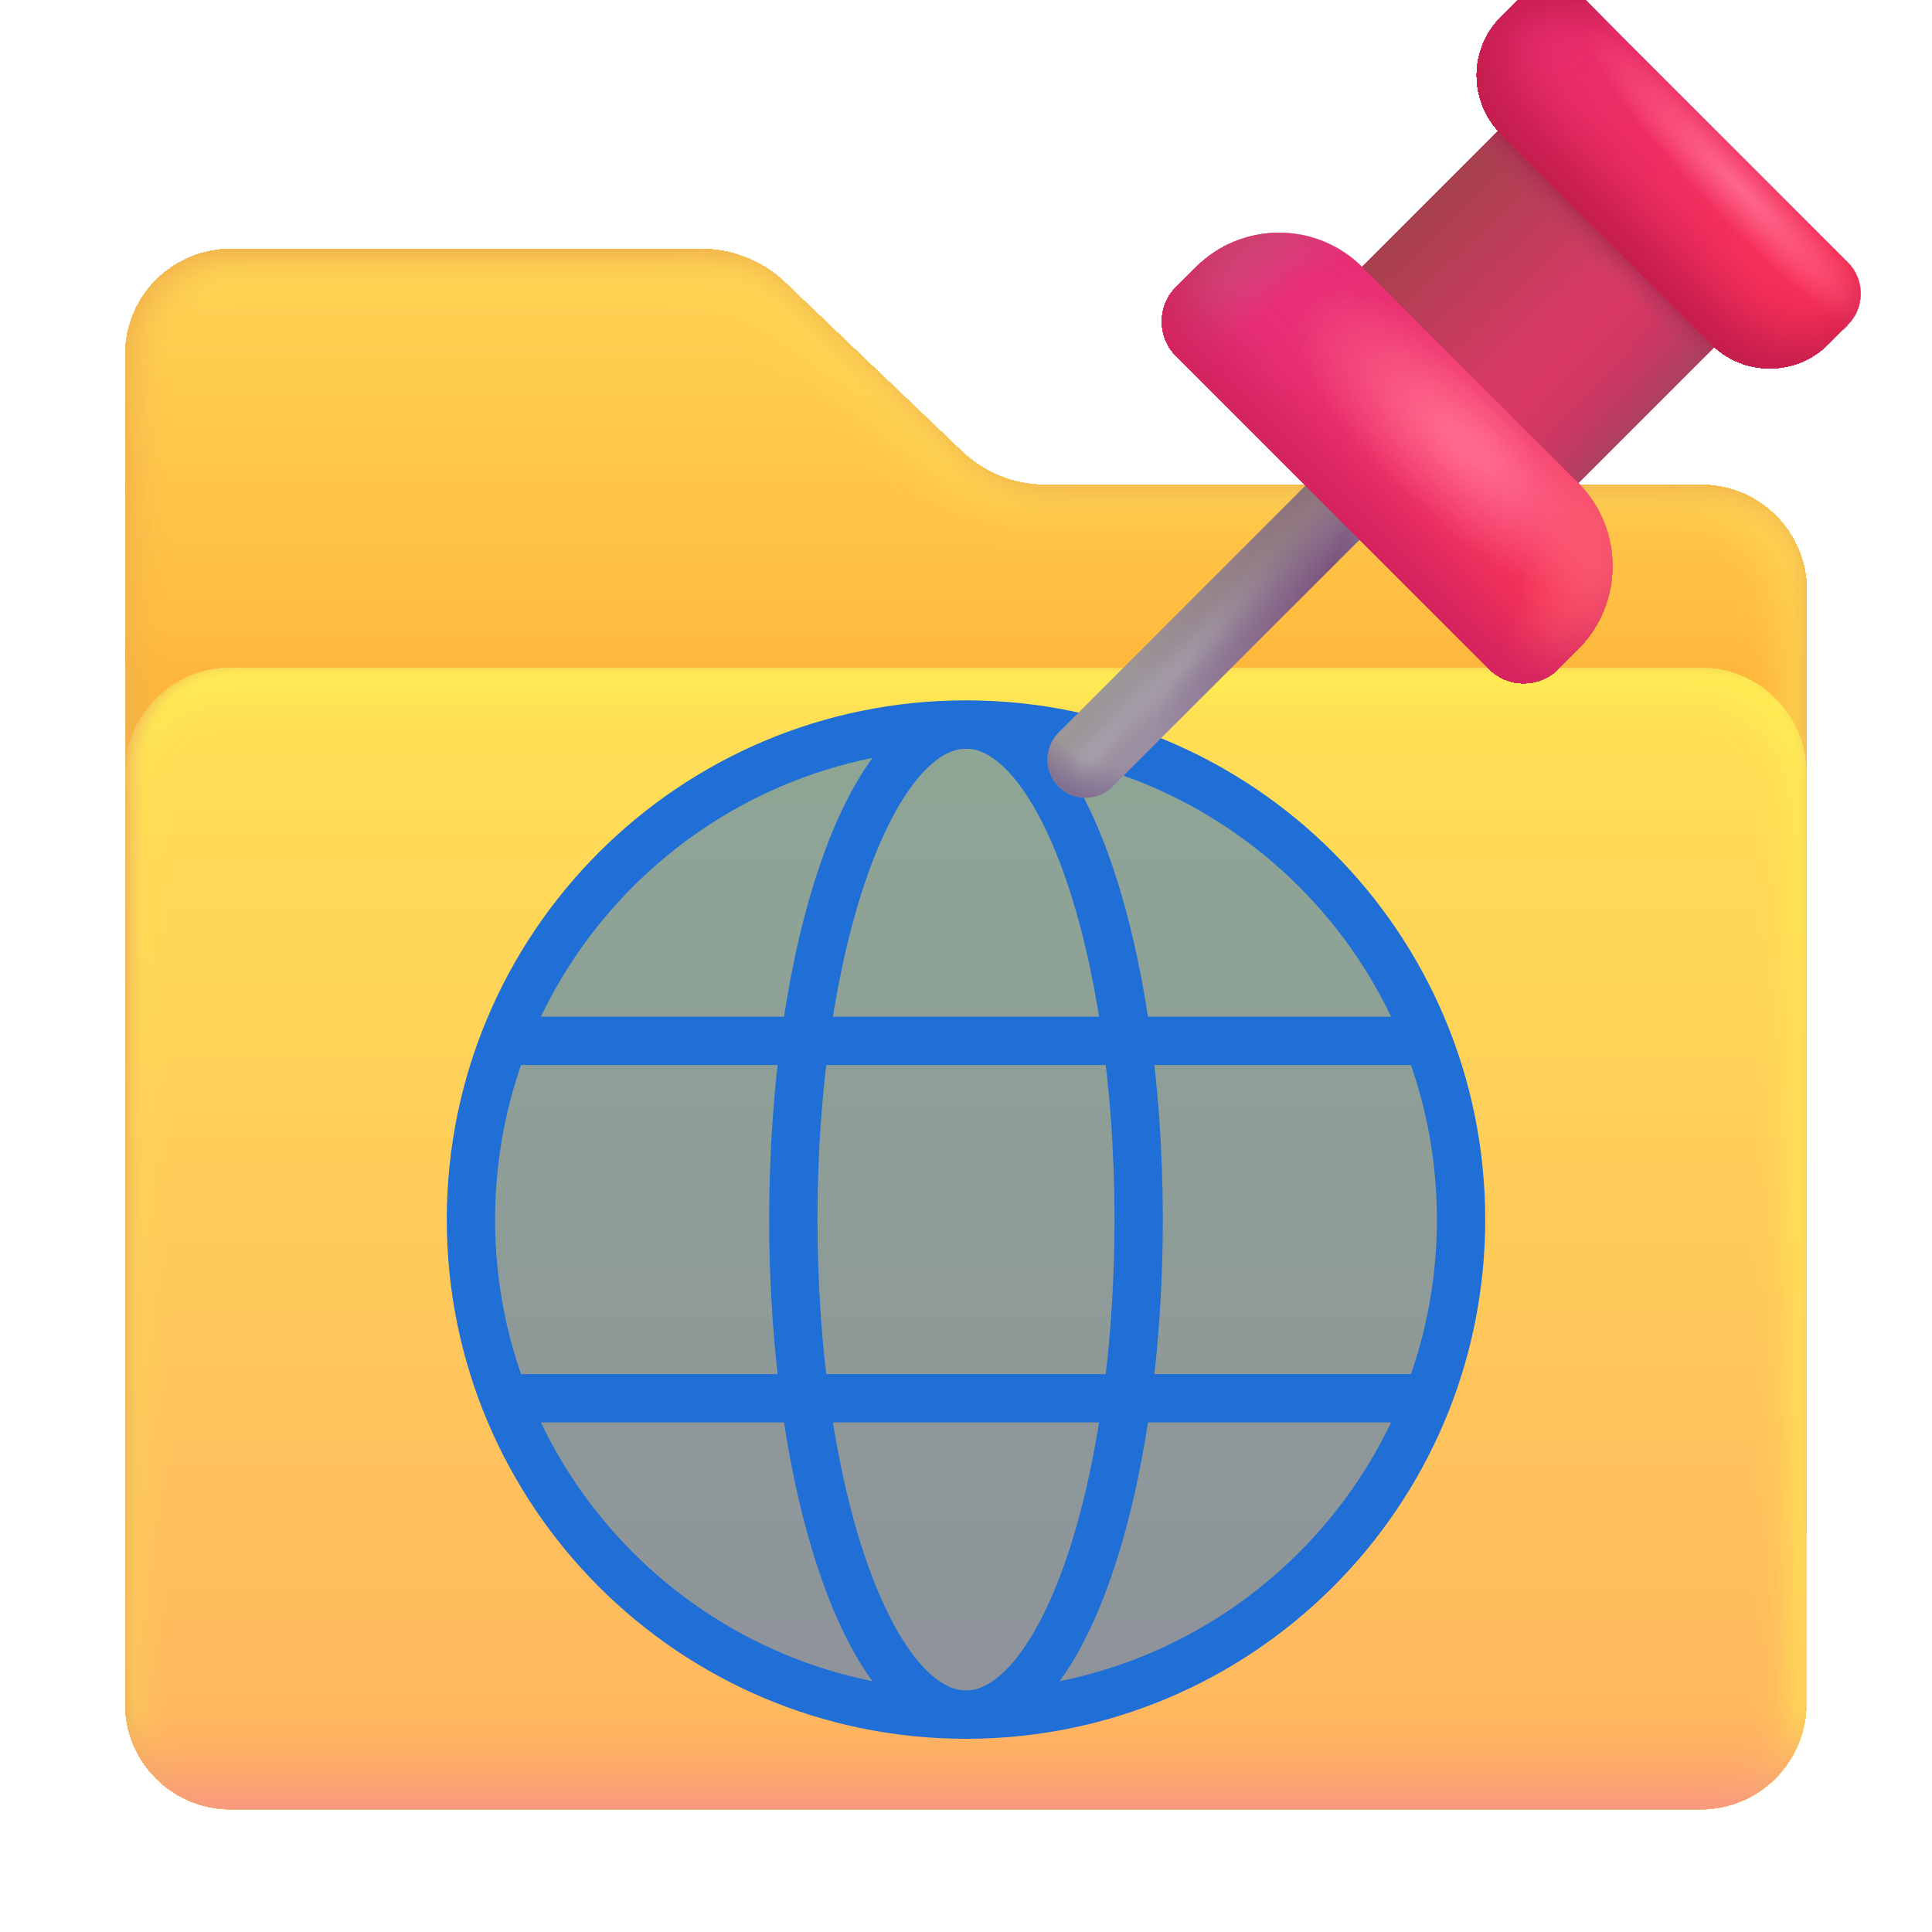
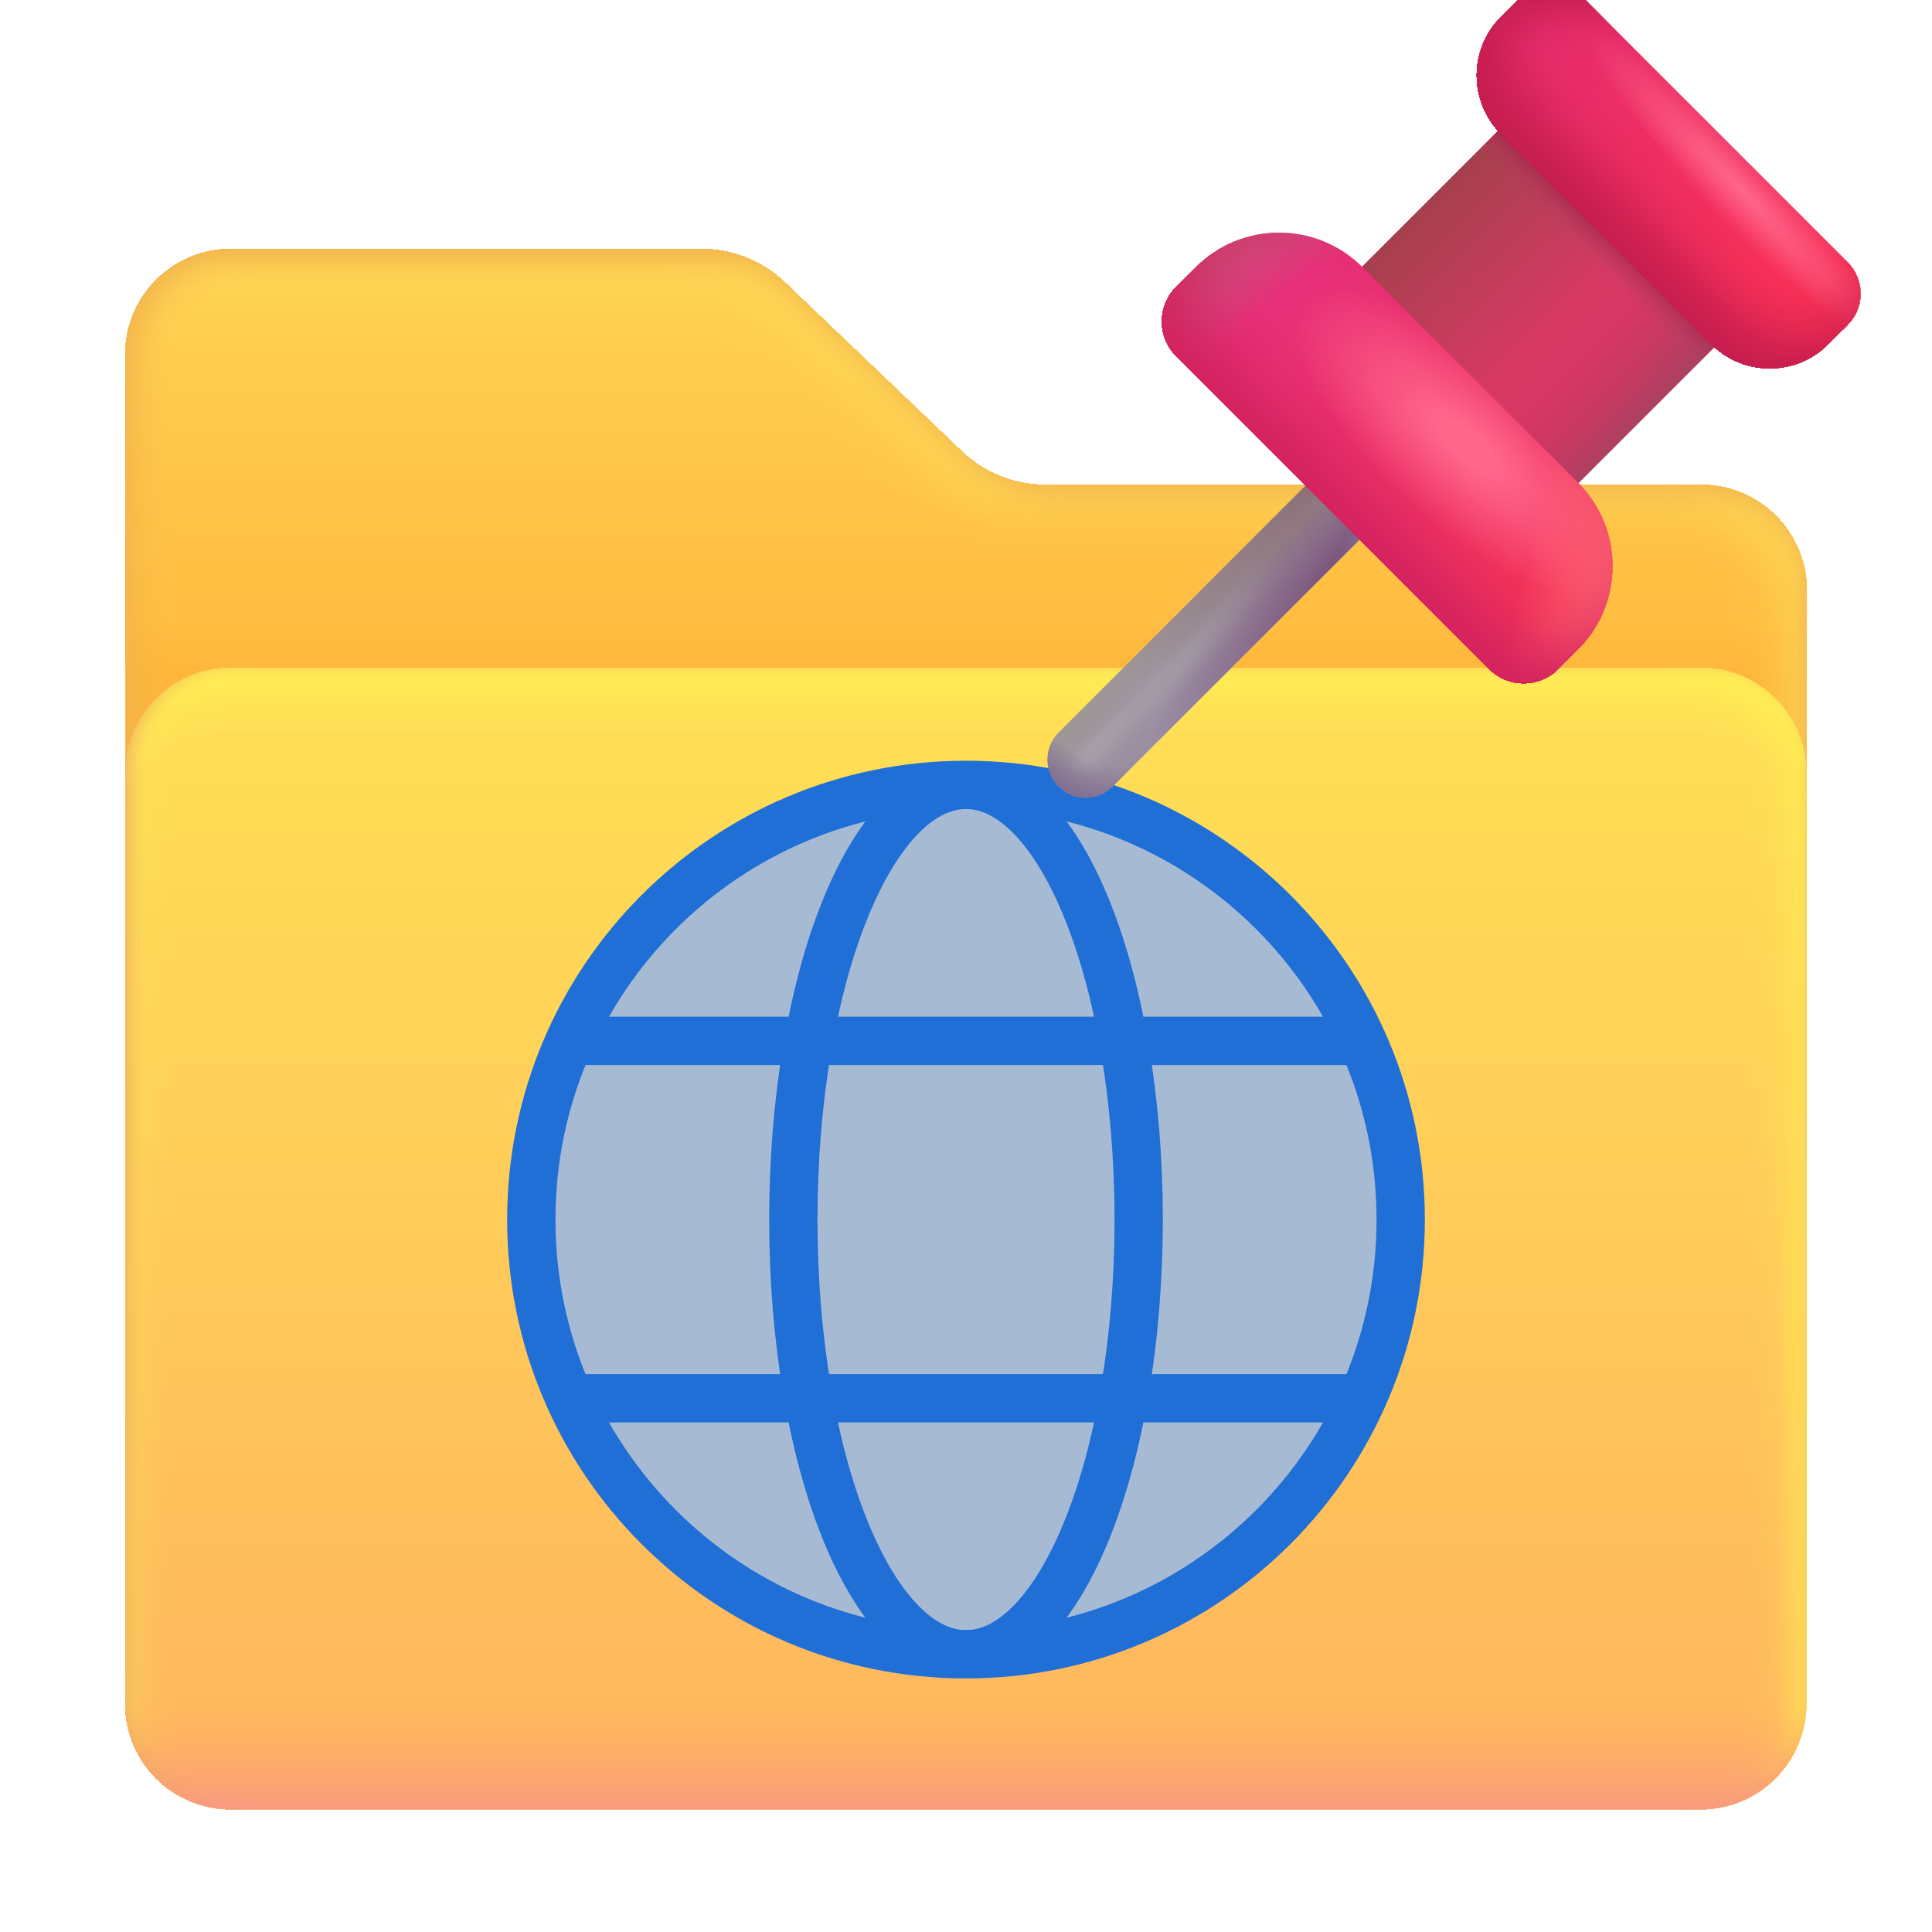
<svg xmlns="http://www.w3.org/2000/svg" viewBox="0 0 16 16" width="16" height="16">
  <svg x="0" y="0" width="16" height="16" viewBox="0 0 32 32">
    <g filter="url(#filter0_ii_18_22534)">
      <path d="M3.824 4.125C2.858 4.125 2.074 4.909 2.074 5.875V10.938C2.074 10.994 2.077 11.05 2.082 11.105V25.188C2.082 26.154 2.866 26.938 3.832 26.938H28.176C29.142 26.938 29.926 26.154 29.926 25.188V9.781C29.926 8.815 29.142 8.031 28.176 8.031H17.311C16.797 8.031 16.302 7.833 15.93 7.478L12.998 4.678C12.626 4.323 12.131 4.125 11.617 4.125H3.824Z" fill="url(#paint0_linear_18_22534)" />
      <path d="M3.824 4.125C2.858 4.125 2.074 4.909 2.074 5.875V10.938C2.074 10.994 2.077 11.05 2.082 11.105V25.188C2.082 26.154 2.866 26.938 3.832 26.938H28.176C29.142 26.938 29.926 26.154 29.926 25.188V9.781C29.926 8.815 29.142 8.031 28.176 8.031H17.311C16.797 8.031 16.302 7.833 15.93 7.478L12.998 4.678C12.626 4.323 12.131 4.125 11.617 4.125H3.824Z" fill="url(#paint1_linear_18_22534)" />
    </g>
    <g filter="url(#filter1_ii_18_22534)">
      <rect x="2.074" y="11.062" width="27.844" height="18.906" rx="1.75" fill="url(#paint2_linear_18_22534)" />
    </g>
    <rect x="2.074" y="11.062" width="27.844" height="18.906" rx="1.75" fill="url(#paint3_linear_18_22534)" />
    <defs>
      <filter id="filter0_ii_18_22534" x="1.774" y="4.125" width="28.252" height="23.113" filterUnits="userSpaceOnUse" color-interpolation-filters="sRGB">
        <feFlood flood-opacity="0" result="BackgroundImageFix" />
        <feBlend mode="normal" in="SourceGraphic" in2="BackgroundImageFix" result="shape" />
        <feColorMatrix in="SourceAlpha" type="matrix" values="0 0 0 0 0 0 0 0 0 0 0 0 0 0 0 0 0 0 127 0" result="hardAlpha" />
        <feOffset dx="-0.3" dy="0.3" />
        <feGaussianBlur stdDeviation="0.375" />
        <feComposite in2="hardAlpha" operator="arithmetic" k2="-1" k3="1" />
        <feColorMatrix type="matrix" values="0 0 0 0 1 0 0 0 0 0.863 0 0 0 0 0.337 0 0 0 1 0" />
        <feBlend mode="normal" in2="shape" result="effect1_innerShadow_18_22534" />
        <feColorMatrix in="SourceAlpha" type="matrix" values="0 0 0 0 0 0 0 0 0 0 0 0 0 0 0 0 0 0 127 0" result="hardAlpha" />
        <feOffset dx="0.1" dy="0.1" />
        <feGaussianBlur stdDeviation="0.3" />
        <feComposite in2="hardAlpha" operator="arithmetic" k2="-1" k3="1" />
        <feColorMatrix type="matrix" values="0 0 0 0 0.937 0 0 0 0 0.675 0 0 0 0 0.294 0 0 0 1 0" />
        <feBlend mode="normal" in2="effect1_innerShadow_18_22534" result="effect2_innerShadow_18_22534" />
      </filter>
      <filter id="filter1_ii_18_22534" x="1.974" y="10.963" width="28.044" height="19.306" filterUnits="userSpaceOnUse" color-interpolation-filters="sRGB">
        <feFlood flood-opacity="0" result="BackgroundImageFix" />
        <feBlend mode="normal" in="SourceGraphic" in2="BackgroundImageFix" result="shape" />
        <feColorMatrix in="SourceAlpha" type="matrix" values="0 0 0 0 0 0 0 0 0 0 0 0 0 0 0 0 0 0 127 0" result="hardAlpha" />
        <feOffset dx="-0.1" dy="0.3" />
        <feGaussianBlur stdDeviation="0.375" />
        <feComposite in2="hardAlpha" operator="arithmetic" k2="-1" k3="1" />
        <feColorMatrix type="matrix" values="0 0 0 0 1 0 0 0 0 0.949 0 0 0 0 0.325 0 0 0 1 0" />
        <feBlend mode="normal" in2="shape" result="effect1_innerShadow_18_22534" />
        <feColorMatrix in="SourceAlpha" type="matrix" values="0 0 0 0 0 0 0 0 0 0 0 0 0 0 0 0 0 0 127 0" result="hardAlpha" />
        <feOffset dx="0.1" dy="-0.1" />
        <feGaussianBlur stdDeviation="0.15" />
        <feComposite in2="hardAlpha" operator="arithmetic" k2="-1" k3="1" />
        <feColorMatrix type="matrix" values="0 0 0 0 0.941 0 0 0 0 0.69 0 0 0 0 0.365 0 0 0 1 0" />
        <feBlend mode="normal" in2="effect1_innerShadow_18_22534" result="effect2_innerShadow_18_22534" />
      </filter>
      <linearGradient id="paint0_linear_18_22534" x1="16" y1="4.75" x2="16" y2="11.75" gradientUnits="userSpaceOnUse">
        <stop stop-color="#FFD152" />
        <stop offset="1" stop-color="#FFB83D" />
      </linearGradient>
      <linearGradient id="paint1_linear_18_22534" x1="16.747" y1="11.316" x2="16.747" y2="10.343" gradientUnits="userSpaceOnUse">
        <stop stop-color="#FEB63B" />
        <stop offset="1" stop-color="#FEB63B" stop-opacity="0" />
      </linearGradient>
      <linearGradient id="paint2_linear_18_22534" x1="15.996" y1="11.062" x2="15.996" y2="29.969" gradientUnits="userSpaceOnUse">
        <stop stop-color="#FFE155" />
        <stop offset="1" stop-color="#FFB45F" />
      </linearGradient>
      <linearGradient id="paint3_linear_18_22534" x1="19.882" y1="30.183" x2="19.882" y2="28.246" gradientUnits="userSpaceOnUse">
        <stop stop-color="#F9928A" />
        <stop offset="1" stop-color="#FFAD5F" stop-opacity="0" />
      </linearGradient>
    </defs>
  </svg>
  <g transform="translate(8,10.1)">
    <clipPath id="gc">
-       <circle r="4.1" />
+       <circle r="3.6" />
    </clipPath>
-     <circle r="4.1" fill="#1f6fd6" fill-opacity="0.5" stroke="#1f6fd6" stroke-width="0.4" />
+     <circle r="3.6" fill="#a6bad4" fill-opacity="1" stroke="#1f6fd6" stroke-width="0.4" />
    <g clip-path="url(#gc)" fill="none" stroke="#1f6fd6" stroke-width="0.4">
-       <ellipse rx="1.43" ry="4.1" />
-       <path d="M-4.1 -1.48H4.1" />
-       <path d="M-4.1 1.48H4.1" />
+       <ellipse rx="1.43" ry="3.6" />
+       <path d="M-3.6 -1.48H3.6" />
+       <path d="M-3.6 1.48H3.6" />
    </g>
  </g>
  <svg x="8.2" y="-0.6" width="7.8" height="7.8" viewBox="0 0 32 32">
    <path d="M11.534 12.626L18.886 19.978L25.409 13.454L18.058 6.103L11.534 12.626Z" fill="#D93965" />
    <path d="M11.534 12.626L18.886 19.978L25.409 13.454L18.058 6.103L11.534 12.626Z" fill="url(#paint0_linear_18_23113)" />
    <path d="M11.534 12.626L18.886 19.978L25.409 13.454L18.058 6.103L11.534 12.626Z" fill="url(#paint1_linear_18_23113)" />
    <path d="M11.534 12.626L18.886 19.978L25.409 13.454L18.058 6.103L11.534 12.626Z" fill="url(#paint2_linear_18_23113)" />
    <g filter="url(#filter0_i_18_23113)">
      <path d="M18.02 2.375C18.606 1.789 19.556 1.789 20.142 2.375L29.137 11.37C29.723 11.956 29.723 12.906 29.138 13.492L28.47 14.159C27.377 15.252 25.604 15.252 24.511 14.159L17.353 7.002C16.26 5.908 16.26 4.135 17.353 3.042L18.02 2.375Z" fill="url(#paint3_linear_18_23113)" />
      <path d="M18.02 2.375C18.606 1.789 19.556 1.789 20.142 2.375L29.137 11.37C29.723 11.956 29.723 12.906 29.138 13.492L28.47 14.159C27.377 15.252 25.604 15.252 24.511 14.159L17.353 7.002C16.26 5.908 16.26 4.135 17.353 3.042L18.02 2.375Z" fill="url(#paint4_radial_18_23113)" />
    </g>
    <path d="M13.296 16.38C13.803 15.873 14.625 15.873 15.132 16.38C15.639 16.887 15.639 17.709 15.132 18.216L4.163 29.185C3.656 29.692 2.834 29.692 2.327 29.185C1.82 28.678 1.82 27.856 2.327 27.349L13.296 16.38Z" fill="url(#paint5_linear_18_23113)" />
    <path d="M13.296 16.38C13.803 15.873 14.625 15.873 15.132 16.38C15.639 16.887 15.639 17.709 15.132 18.216L4.163 29.185C3.656 29.692 2.834 29.692 2.327 29.185C1.82 28.678 1.82 27.856 2.327 27.349L13.296 16.38Z" fill="url(#paint6_radial_18_23113)" />
    <path d="M13.296 16.38C13.803 15.873 14.625 15.873 15.132 16.38C15.639 16.887 15.639 17.709 15.132 18.216L4.163 29.185C3.656 29.692 2.834 29.692 2.327 29.185C1.82 28.678 1.82 27.856 2.327 27.349L13.296 16.38Z" fill="url(#paint7_radial_18_23113)" />
    <path d="M13.296 16.38C13.803 15.873 14.625 15.873 15.132 16.38C15.639 16.887 15.639 17.709 15.132 18.216L4.163 29.185C3.656 29.692 2.834 29.692 2.327 29.185C1.82 28.678 1.82 27.856 2.327 27.349L13.296 16.38Z" fill="url(#paint8_radial_18_23113)" />
    <g filter="url(#filter1_i_18_23113)">
      <path d="M6.318 12.217C5.674 12.862 5.674 13.906 6.318 14.551L16.961 25.194C17.606 25.838 18.65 25.838 19.295 25.194L19.971 24.517C21.534 22.955 21.534 20.422 19.971 18.86L12.652 11.541C11.09 9.979 8.557 9.979 6.995 11.541L6.318 12.217Z" fill="url(#paint9_linear_18_23113)" />
      <path d="M6.318 12.217C5.674 12.862 5.674 13.906 6.318 14.551L16.961 25.194C17.606 25.838 18.65 25.838 19.295 25.194L19.971 24.517C21.534 22.955 21.534 20.422 19.971 18.86L12.652 11.541C11.09 9.979 8.557 9.979 6.995 11.541L6.318 12.217Z" fill="url(#paint10_radial_18_23113)" />
      <path d="M6.318 12.217C5.674 12.862 5.674 13.906 6.318 14.551L16.961 25.194C17.606 25.838 18.65 25.838 19.295 25.194L19.971 24.517C21.534 22.955 21.534 20.422 19.971 18.86L12.652 11.541C11.09 9.979 8.557 9.979 6.995 11.541L6.318 12.217Z" fill="url(#paint11_radial_18_23113)" />
      <path d="M6.318 12.217C5.674 12.862 5.674 13.906 6.318 14.551L16.961 25.194C17.606 25.838 18.65 25.838 19.295 25.194L19.971 24.517C21.534 22.955 21.534 20.422 19.971 18.86L12.652 11.541C11.09 9.979 8.557 9.979 6.995 11.541L6.318 12.217Z" fill="url(#paint12_radial_18_23113)" />
    </g>
    <g filter="url(#filter2_f_18_23113)">
      <path d="M3.267 28.201L10.045 21.398" stroke="url(#paint13_linear_18_23113)" stroke-width="0.65" stroke-linecap="round" />
    </g>
    <defs>
      <filter id="filter0_i_18_23113" x="16.533" y="0.935" width="14.044" height="14.044" filterUnits="userSpaceOnUse" color-interpolation-filters="sRGB">
        <feFlood flood-opacity="0" result="BackgroundImageFix" />
        <feBlend mode="normal" in="SourceGraphic" in2="BackgroundImageFix" result="shape" />
        <feColorMatrix in="SourceAlpha" type="matrix" values="0 0 0 0 0 0 0 0 0 0 0 0 0 0 0 0 0 0 127 0" result="hardAlpha" />
        <feOffset dx="1" dy="-1" />
        <feGaussianBlur stdDeviation="1" />
        <feComposite in2="hardAlpha" operator="arithmetic" k2="-1" k3="1" />
        <feColorMatrix type="matrix" values="0 0 0 0 0.765 0 0 0 0 0.11 0 0 0 0 0.302 0 0 0 1 0" />
        <feBlend mode="normal" in2="shape" result="effect1_innerShadow_18_23113" />
      </filter>
      <filter id="filter1_i_18_23113" x="5.835" y="9.369" width="16.308" height="16.308" filterUnits="userSpaceOnUse" color-interpolation-filters="sRGB">
        <feFlood flood-opacity="0" result="BackgroundImageFix" />
        <feBlend mode="normal" in="SourceGraphic" in2="BackgroundImageFix" result="shape" />
        <feColorMatrix in="SourceAlpha" type="matrix" values="0 0 0 0 0 0 0 0 0 0 0 0 0 0 0 0 0 0 127 0" result="hardAlpha" />
        <feOffset dx="1" dy="-1" />
        <feGaussianBlur stdDeviation="1" />
        <feComposite in2="hardAlpha" operator="arithmetic" k2="-1" k3="1" />
        <feColorMatrix type="matrix" values="0 0 0 0 0.827 0 0 0 0 0.133 0 0 0 0 0.373 0 0 0 1 0" />
        <feBlend mode="normal" in2="shape" result="effect1_innerShadow_18_23113" />
      </filter>
      <filter id="filter2_f_18_23113" x="2.442" y="20.573" width="8.427" height="8.453" filterUnits="userSpaceOnUse" color-interpolation-filters="sRGB">
        <feFlood flood-opacity="0" result="BackgroundImageFix" />
        <feBlend mode="normal" in="SourceGraphic" in2="BackgroundImageFix" result="shape" />
        <feGaussianBlur stdDeviation="0.25" result="effect1_foregroundBlur_18_23113" />
      </filter>
      <linearGradient id="paint0_linear_18_23113" x1="14.784" y1="9.579" x2="18.972" y2="13.954" gradientUnits="userSpaceOnUse">
        <stop stop-color="#A7404E" />
        <stop offset="1" stop-color="#A7404E" stop-opacity="0" />
      </linearGradient>
      <linearGradient id="paint1_linear_18_23113" x1="22.378" y1="17.298" x2="19.378" y2="14.454" gradientUnits="userSpaceOnUse">
        <stop stop-color="#9C475F" />
        <stop offset="1" stop-color="#D32A60" stop-opacity="0" />
      </linearGradient>
      <linearGradient id="paint2_linear_18_23113" x1="22.503" y1="11.236" x2="21.44" y2="12.329" gradientUnits="userSpaceOnUse">
        <stop offset="0.208" stop-color="#A72249" />
        <stop offset="1" stop-color="#B14162" stop-opacity="0" />
      </linearGradient>
      <linearGradient id="paint3_linear_18_23113" x1="16.533" y1="3.142" x2="28.222" y2="14.329" gradientUnits="userSpaceOnUse">
        <stop stop-color="#E52C70" />
        <stop offset="1" stop-color="#FC3154" />
      </linearGradient>
      <radialGradient id="paint4_radial_18_23113" cx="0" cy="0" r="1" gradientUnits="userSpaceOnUse" gradientTransform="translate(25.5029 8.892) rotate(136.081) scale(1.17135 7.48692)">
        <stop stop-color="#FF688C" />
        <stop offset="1" stop-color="#FF688C" stop-opacity="0" />
      </radialGradient>
      <linearGradient id="paint5_linear_18_23113" x1="5.509" y1="24.023" x2="7.65" y2="25.908" gradientUnits="userSpaceOnUse">
        <stop stop-color="#9D9798" />
        <stop offset="0.867" stop-color="#9B8EA4" />
      </linearGradient>
      <radialGradient id="paint6_radial_18_23113" cx="0" cy="0" r="1" gradientUnits="userSpaceOnUse" gradientTransform="translate(11.1657 18.672) rotate(134.341) scale(9.40514 2.24299)">
        <stop stop-color="#8C6E76" />
        <stop offset="1" stop-color="#8C6E76" stop-opacity="0" />
      </radialGradient>
      <radialGradient id="paint7_radial_18_23113" cx="0" cy="0" r="1" gradientUnits="userSpaceOnUse" gradientTransform="translate(12.6434 21.0161) rotate(135) scale(9.87294 2.16196)">
        <stop offset="0.157" stop-color="#7C547B" />
        <stop offset="1" stop-color="#7C547B" stop-opacity="0" />
      </radialGradient>
      <radialGradient id="paint8_radial_18_23113" cx="0" cy="0" r="1" gradientUnits="userSpaceOnUse" gradientTransform="translate(6.98712 17.551) rotate(107.204) scale(12.5769 6.44157)">
        <stop offset="0.899" stop-color="#826F91" stop-opacity="0" />
        <stop offset="1" stop-color="#826F91" />
      </radialGradient>
      <linearGradient id="paint9_linear_18_23113" x1="9.972" y1="11.267" x2="20.597" y2="23.954" gradientUnits="userSpaceOnUse">
        <stop stop-color="#E72F7B" />
        <stop offset="1" stop-color="#F63352" />
      </linearGradient>
      <radialGradient id="paint10_radial_18_23113" cx="0" cy="0" r="1" gradientUnits="userSpaceOnUse" gradientTransform="translate(16.2217 17.5795) rotate(131.424) scale(2.83395 7.45916)">
        <stop offset="0.151" stop-color="#FF678C" />
        <stop offset="1" stop-color="#FF678C" stop-opacity="0" />
      </radialGradient>
      <radialGradient id="paint11_radial_18_23113" cx="0" cy="0" r="1" gradientUnits="userSpaceOnUse" gradientTransform="translate(9.78418 19.4545) rotate(10.1981) scale(12.0021 18.4941)">
        <stop offset="0.717" stop-color="#FF6773" stop-opacity="0" />
        <stop offset="1" stop-color="#FF6773" />
      </radialGradient>
      <radialGradient id="paint12_radial_18_23113" cx="0" cy="0" r="1" gradientUnits="userSpaceOnUse" gradientTransform="translate(16.8729 21.2709) rotate(-133.794) scale(13.6954 13.6954)">
        <stop offset="0.816" stop-color="#C95179" stop-opacity="0" />
        <stop offset="1" stop-color="#C95179" />
      </radialGradient>
      <linearGradient id="paint13_linear_18_23113" x1="3.267" y1="28.405" x2="10.197" y2="21.653" gradientUnits="userSpaceOnUse">
        <stop stop-color="#A9A1AC" />
        <stop offset="1" stop-color="#A9A1AC" stop-opacity="0" />
      </linearGradient>
    </defs>
  </svg>
</svg>
